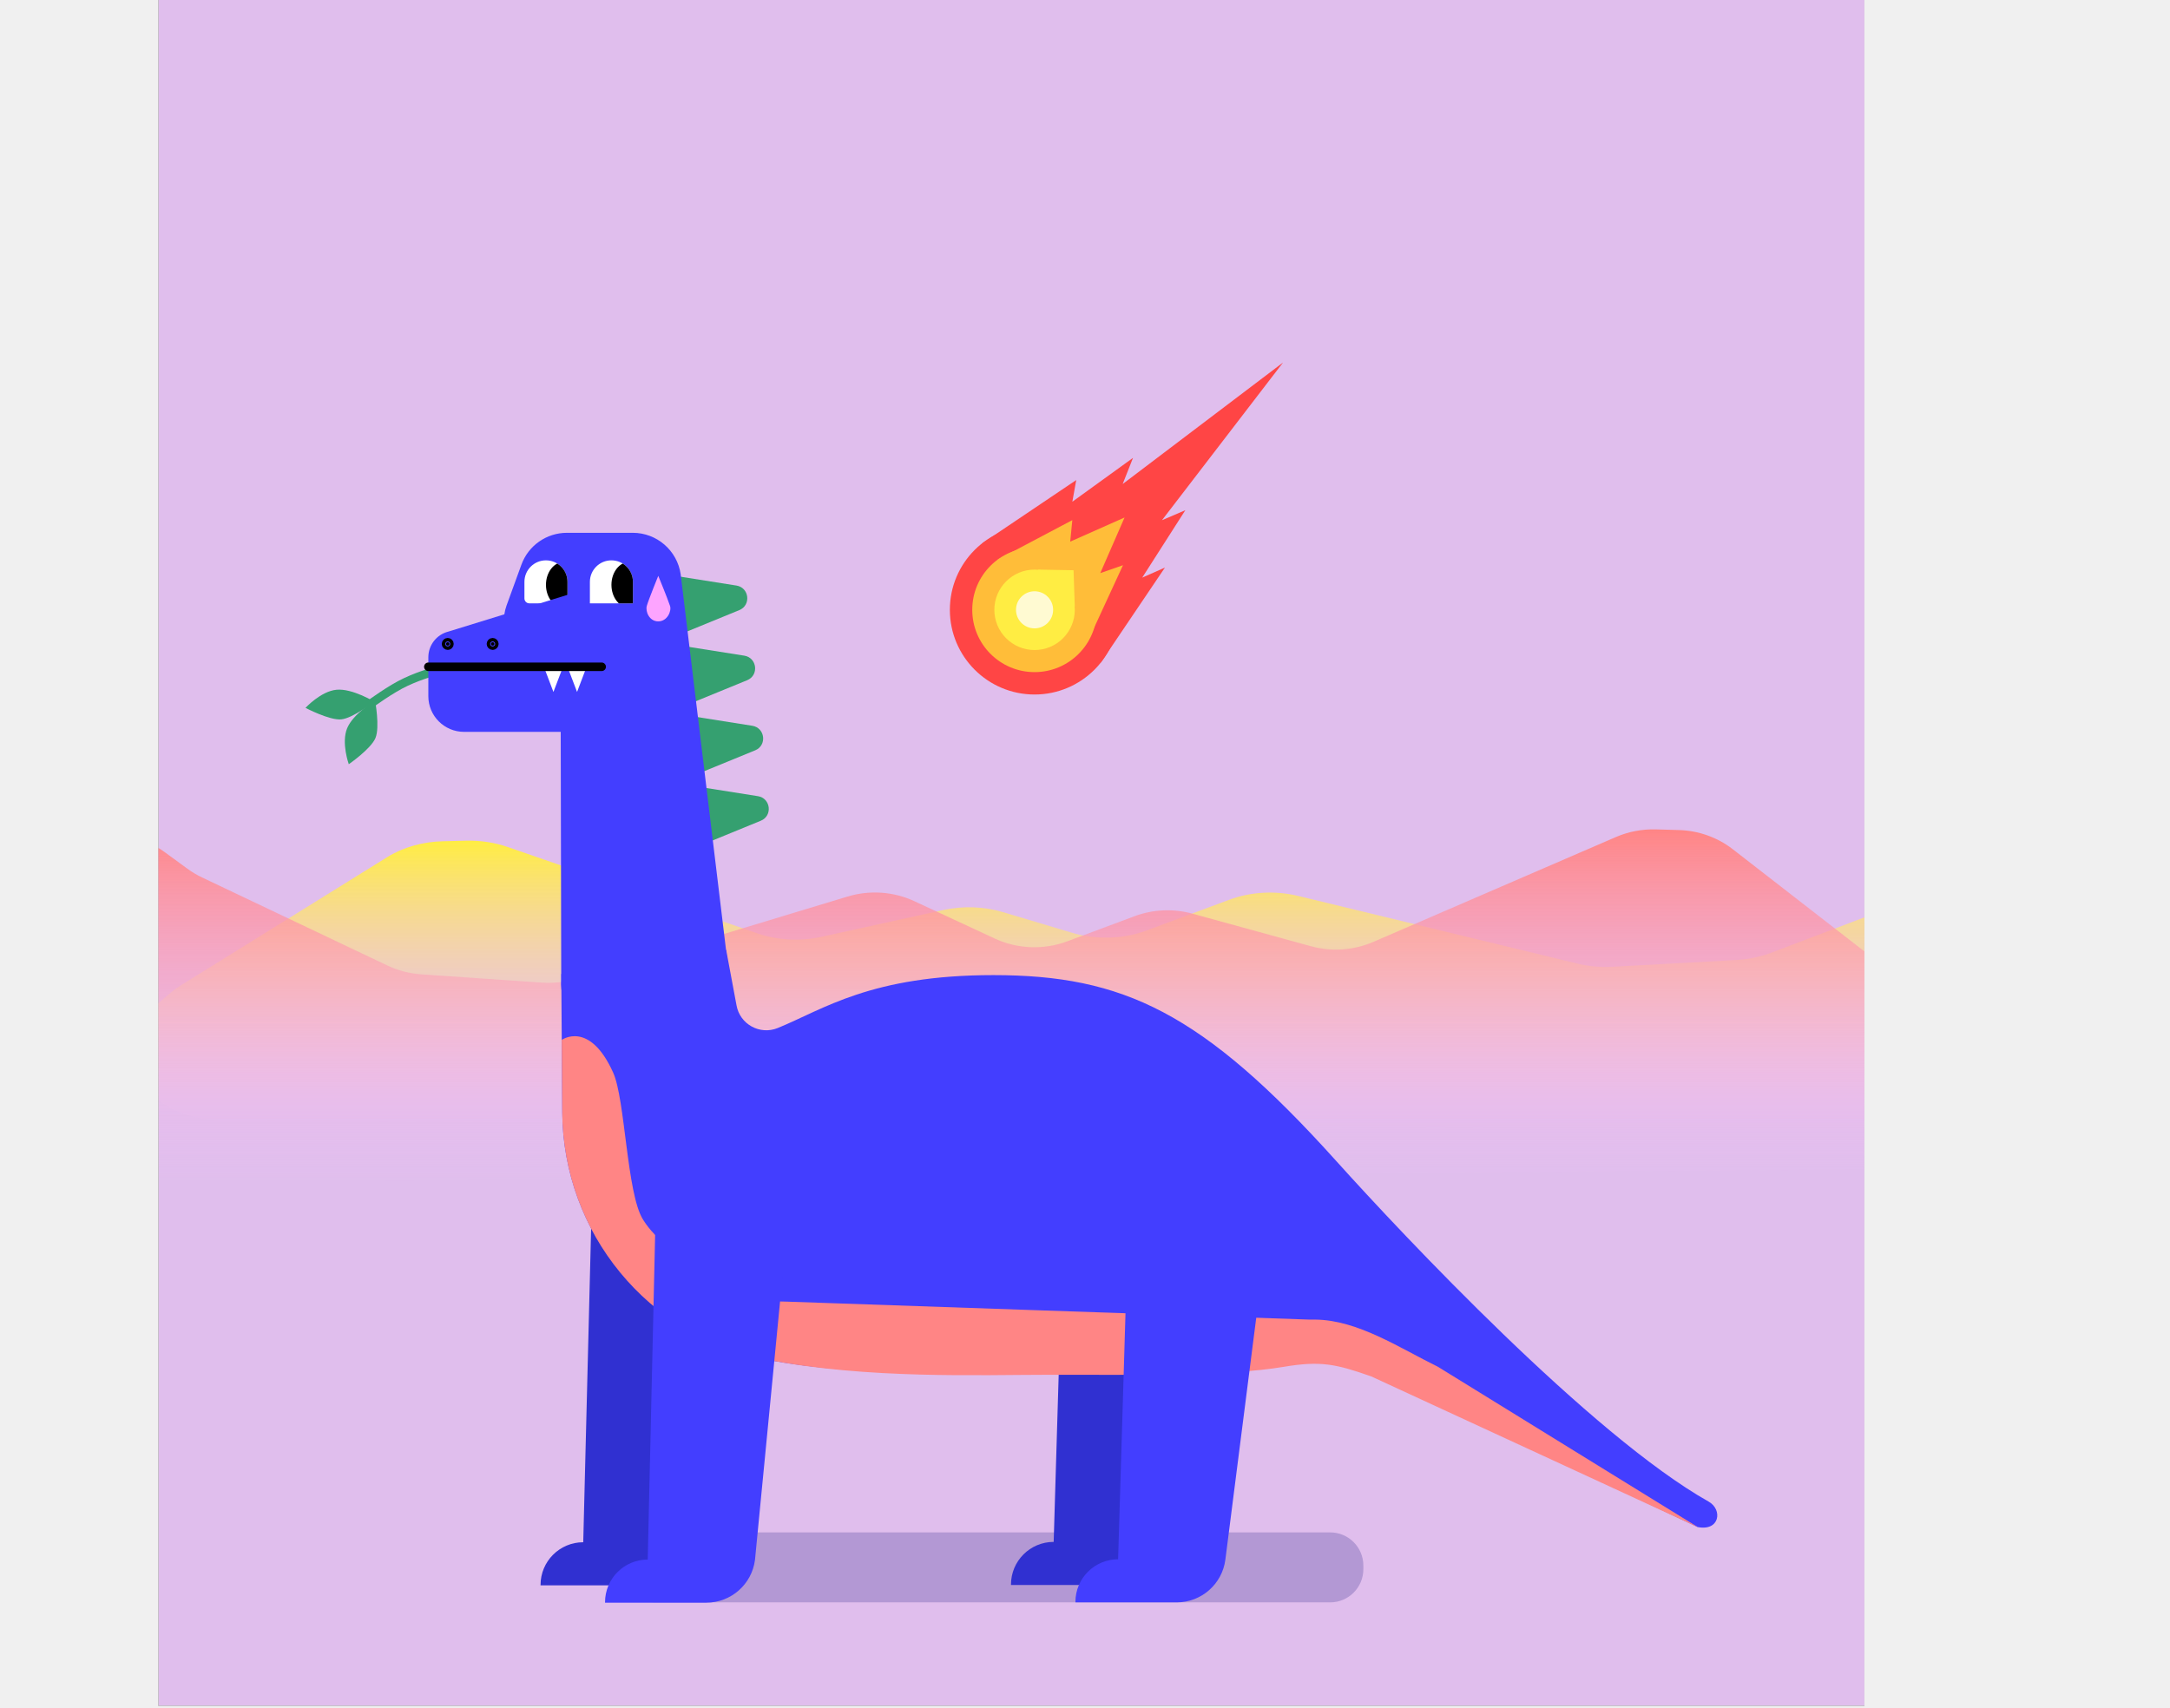
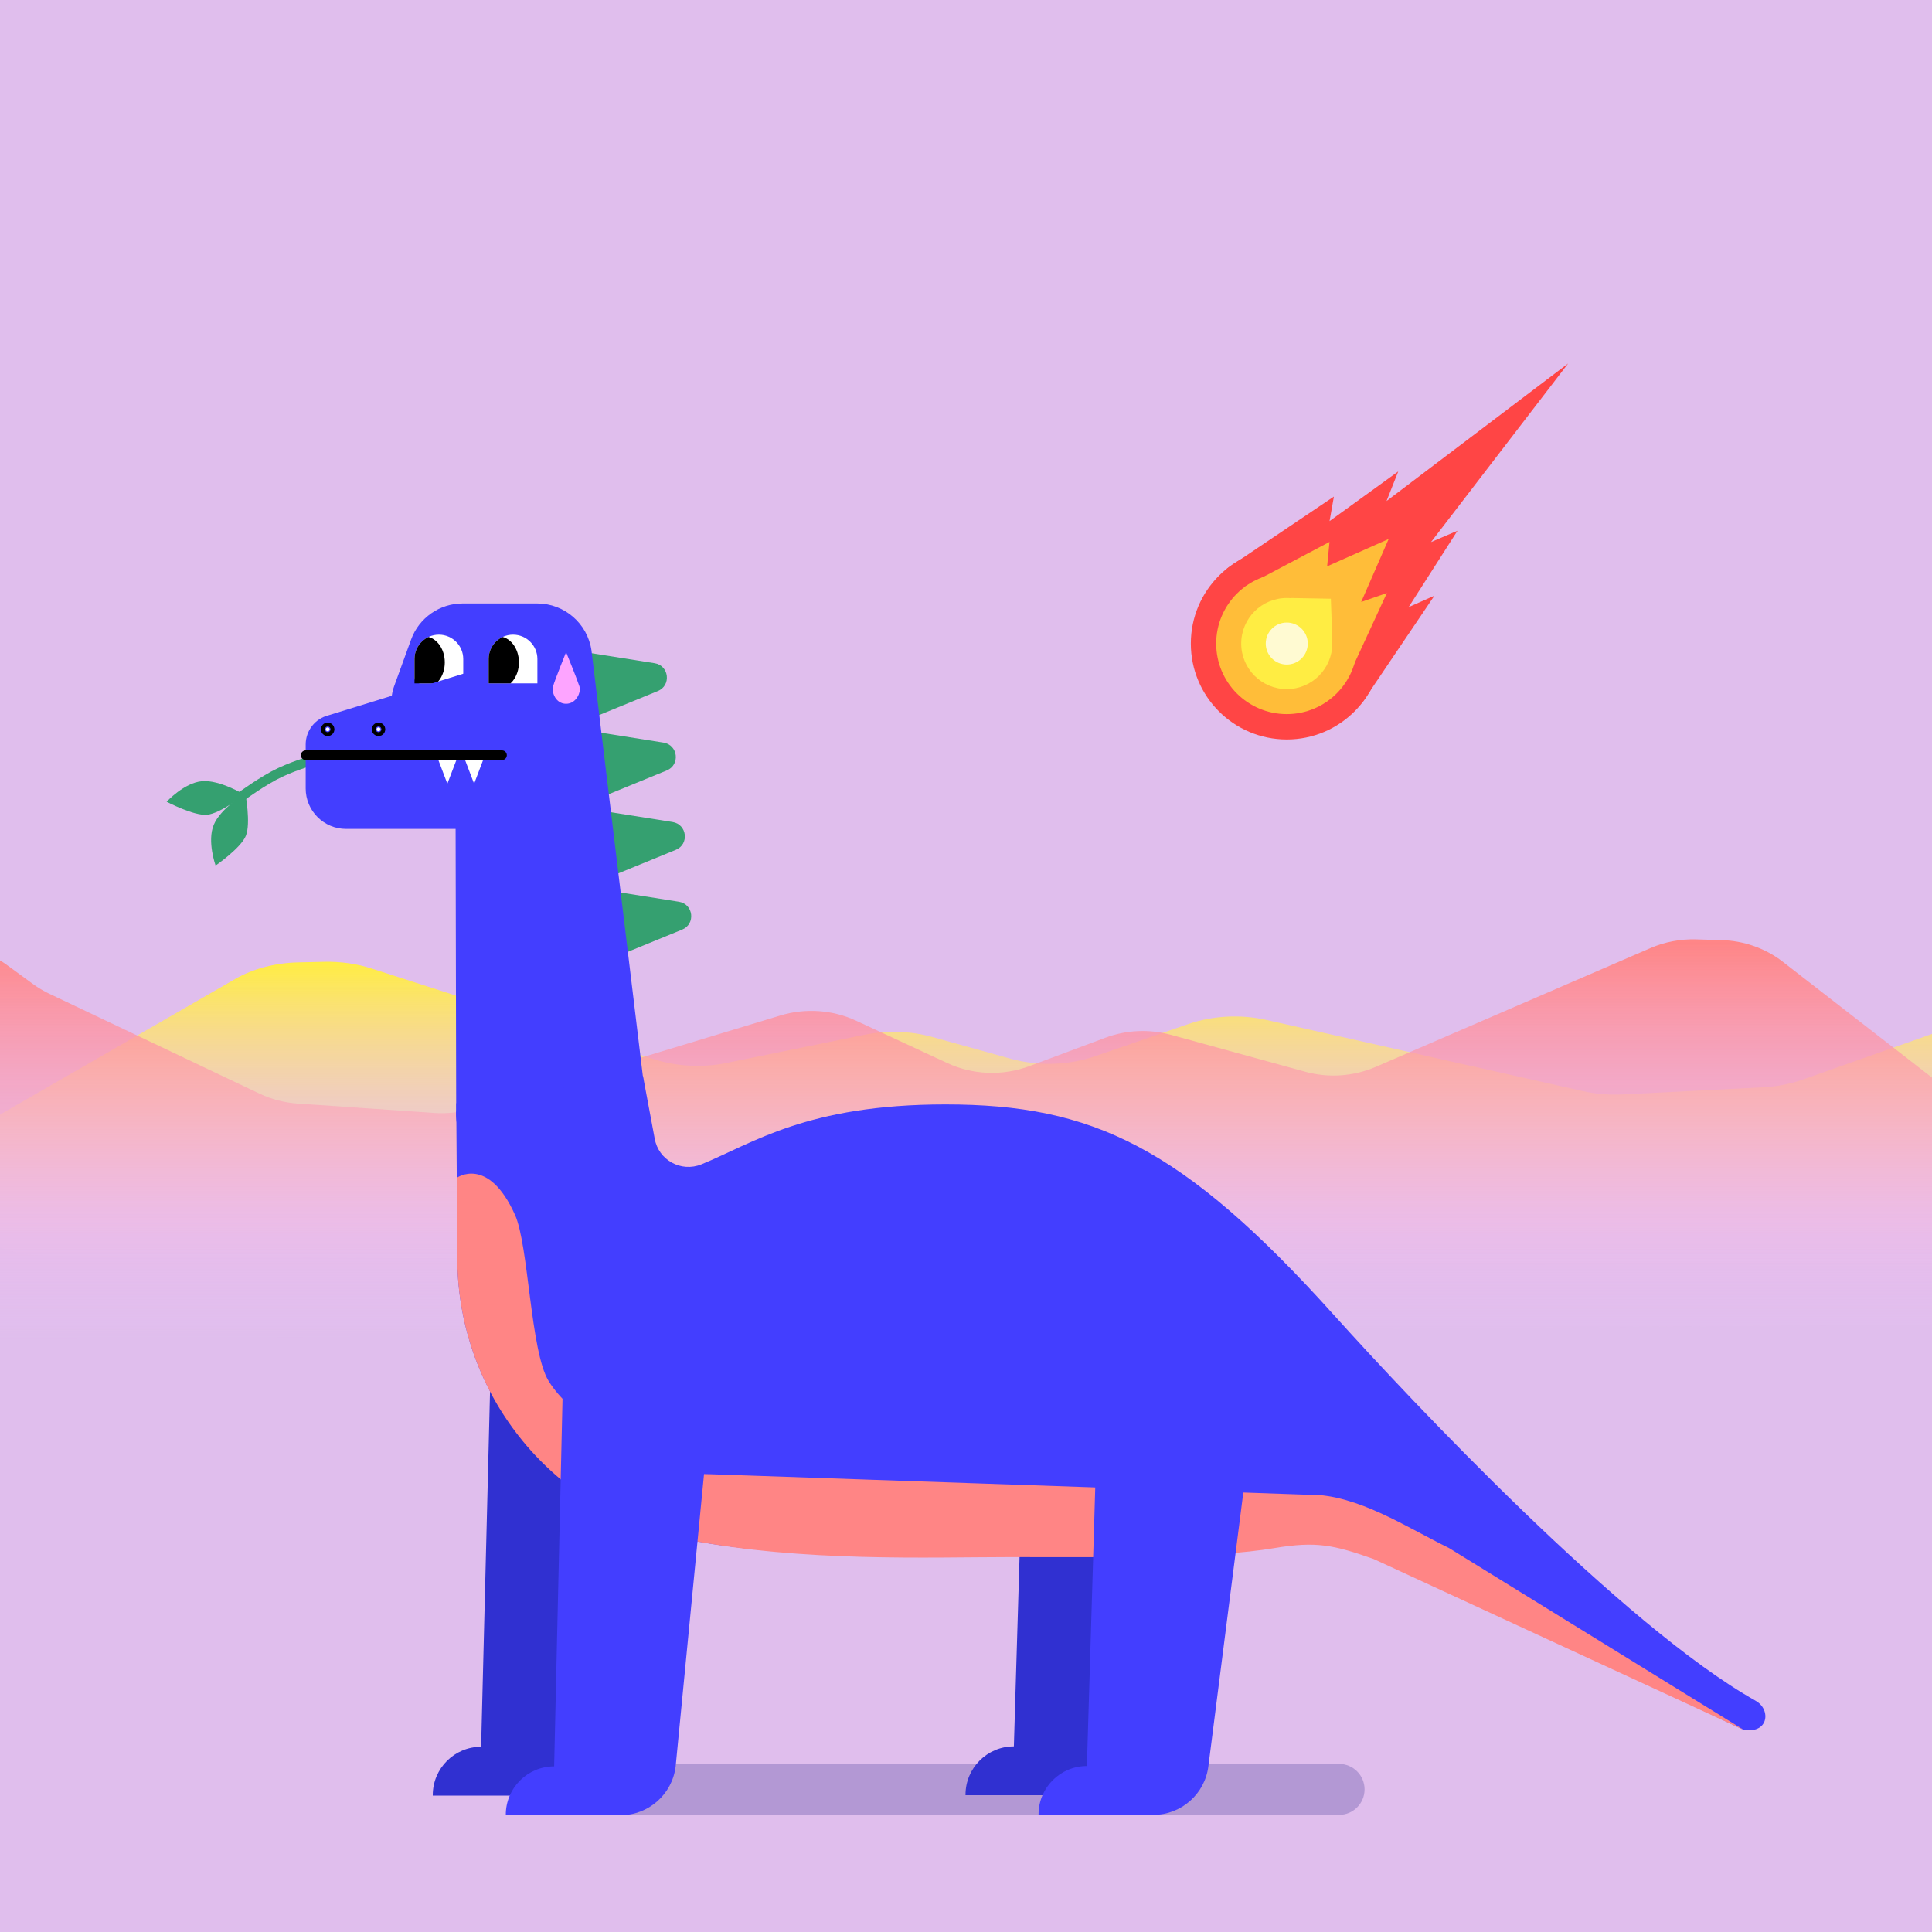
- <svg xmlns="http://www.w3.org/2000/svg" viewBox="0 0 508.79 400.32">
+ <svg xmlns="http://www.w3.org/2000/svg" width="400" height="400" viewBox="0 0 400 400">
  <defs>
    <style>
      .cls-1, .cls-2 {
        fill: none;
      }

      .cls-3 {
        fill: url(#linear-gradient);
      }

      .cls-4 {
        clip-path: url(#clippath);
      }

-       .cls-5 {
+       .cls-5, .cls-6 {
        fill: #fff;
      }

-       .cls-6 {
-         fill: #000;
-       }
-       
      .cls-7 {
        fill: #fffad2;
      }

      .cls-8 {
        fill: #ffed43;
      }

      .cls-9 {
        fill: #ffbd39;
      }

      .cls-10 {
        fill: #ff4545;
      }

      .cls-11 {
        fill: #fda4ff;
      }

      .cls-12 {
        fill: #ff8585;
      }

      .cls-13 {
        fill: #3030d1;
      }

      .cls-14 {
-         fill: #cde8b3;
+         fill: #e0beed;
      }

      .cls-15 {
-         fill: #e0beed;
+         fill: #433eff;
      }

      .cls-16 {
-         fill: #433eff;
-       }
- 
-       .cls-17 {
        fill: #35a070;
-       }
- 
-       .cls-18 {
-         fill: #2b4239;
      }

      .cls-6 {
        stroke: #000;
      }

      .cls-6, .cls-2 {
        stroke-linecap: round;
        stroke-miterlimit: 10;
        stroke-width: 2px;
      }

+       .cls-17 {
+         clip-path: url(#clippath-1);
+       }
+ 
+       .cls-18 {
+         clip-path: url(#clippath-4);
+       }
+ 
      .cls-19 {
-         clip-path: url(#clippath-1);
+         clip-path: url(#clippath-3);
      }

      .cls-20 {
-         clip-path: url(#clippath-4);
+         clip-path: url(#clippath-2);
      }

      .cls-21 {
-         clip-path: url(#clippath-3);
-       }
- 
-       .cls-22 {
-         clip-path: url(#clippath-2);
+         clip-path: url(#clippath-5);
      }

      .cls-2 {
        stroke: #35a070;
      }

-       .cls-23 {
+       .cls-22 {
        fill: #00006f;
        opacity: .2;
      }

-       .cls-24 {
+       .cls-23 {
        fill: url(#linear-gradient-2);
      }
    </style>
    <clipPath id="clippath">
-       <rect class="cls-1" x="37.14" y=".32" width="400" height="400" transform="translate(474.28 400.63) rotate(-180)" />
-     </clipPath>
-     <linearGradient id="linear-gradient" x1="204.45" y1="265.41" x2="204.45" y2="197.13" gradientTransform="translate(474.28) rotate(-180) scale(1 -1)" gradientUnits="userSpaceOnUse">
+       <rect class="cls-1" x="0" width="400" height="400" />
+     </clipPath>
+     <clipPath id="clippath-1">
+       <rect class="cls-1" x="0" y=".32" width="400" height="400" transform="translate(400 400.63) rotate(-180)" />
+     </clipPath>
+     <linearGradient id="linear-gradient" x1="172.31" y1="262.5" x2="172.31" y2="199.13" gradientTransform="translate(400) rotate(-180) scale(1 -1)" gradientUnits="userSpaceOnUse">
      <stop offset="0" stop-color="#fbc5ff" stop-opacity="0" />
      <stop offset="1" stop-color="#ffed43" />
    </linearGradient>
-     <clipPath id="clippath-1">
-       <rect class="cls-1" x="37.14" y=".32" width="400" height="400" />
-     </clipPath>
-     <linearGradient id="linear-gradient-2" x1="232.28" y1="277.41" x2="232.28" y2="194.47" gradientUnits="userSpaceOnUse">
+     <clipPath id="clippath-2">
+       <rect class="cls-1" x="0" y=".32" width="400" height="400" />
+     </clipPath>
+     <linearGradient id="linear-gradient-2" x1="195.14" y1="277.41" x2="195.14" y2="194.47" gradientUnits="userSpaceOnUse">
      <stop offset="0" stop-color="#fbc5ff" stop-opacity="0" />
      <stop offset="1" stop-color="#ff8585" />
    </linearGradient>
-     <clipPath id="clippath-2">
-       <path class="cls-1" d="M171.68,222.75l3.48,20.33c.77,4.48,5.48,7.08,9.69,5.36,10.66-4.35,28.46-15.43,55.34-14.57,30.4,.97,41.7,3.48,73.14,38.41,29.44,32.72,39.28,61.19,86.24,79.85,3.04,1.21,1.7,5.95-1.58,5.95l-76.44-35.3c-8.29-2.93-11.92-3.72-20.59-2.26-12.86,2.17-33.8,1.86-54.91,1.86-16.38,0-42.65,1.06-66.51-3.59-27.65-5.39-47.52-29.76-47.72-57.92l-.23-32.45" />
-     </clipPath>
    <clipPath id="clippath-3">
-       <path class="cls-1" d="M128.01,131.4h0c2.78,0,5.04,2.26,5.04,5.04v4.13c0,.5-.41,.91-.91,.91h-9.18v-5.04c0-2.78,2.26-5.04,5.04-5.04Z" />
+       <path class="cls-1" d="M134.54,222.75l3.48,20.33c.77,4.48,5.48,7.08,9.69,5.36,10.66-4.35,28.46-15.43,55.34-14.57,30.4,.97,41.7,3.48,73.14,38.41,29.44,32.72,39.28,61.19,86.24,79.85,3.04,1.21,1.7,5.95-1.58,5.95l-76.44-35.3c-8.29-2.93-11.92-3.72-20.59-2.26-12.86,2.17-33.8,1.86-54.91,1.86-16.38,0-42.65,1.06-66.51-3.59-27.65-5.39-47.52-29.76-47.72-57.92l-.23-32.45" />
    </clipPath>
    <clipPath id="clippath-4">
-       <path class="cls-1" d="M143.36,131.4h0c2.78,0,5.04,2.26,5.04,5.04v5.04h-10.09v-5.04c0-2.78,2.26-5.04,5.04-5.04Z" />
+       <path class="cls-1" d="M90.87,131.4h0c2.78,0,5.04,2.26,5.04,5.04v4.13c0,.5-.41,.91-.91,.91h-9.18v-5.04c0-2.78,2.26-5.04,5.04-5.04Z" />
+     </clipPath>
+     <clipPath id="clippath-5">
+       <path class="cls-1" d="M106.22,131.4h0c2.78,0,5.04,2.26,5.04,5.04v5.04h-10.09v-5.04c0-2.78,2.26-5.04,5.04-5.04Z" />
    </clipPath>
  </defs>
-   <g id="BG_copy_4" data-name="BG copy 4">
-     <rect class="cls-18" x="37.14" width="400" height="400" />
-   </g>
-   <g id="BG_copy_3" data-name="BG copy 3">
-     <rect class="cls-14" x="37.14" width="400" height="400" />
-   </g>
  <g id="BG_copy_6" data-name="BG copy 6">
-     <rect class="cls-15" x="37.14" width="400" height="400" />
+     <rect class="cls-14" x="0" width="400" height="400" />
+   </g>
+   <g id="Shadow">
+     <rect class="cls-22" x="108.73" y="365.2" width="173.79" height="10.55" rx="5.28" ry="5.28" />
+   </g>
+   <g id="Meteor5">
+     <g class="cls-4">
+       <g>
+         <polyline class="cls-10" points="254.04 117.71 276.17 102.81 275.27 107.89 289.49 97.61 287.07 103.73 324.67 75.25 296.28 112.23 301.76 109.88 291.65 125.69 296.98 123.33 281.94 145.6 254.04 117.71" />
+         <circle class="cls-10" cx="266.41" cy="133.24" r="19.86" />
+         <polyline class="cls-9" points="257.78 121.44 275.26 112.2 274.77 117.25 287.51 111.59 281.82 124.63 287.14 122.78 278.83 140.79 257.78 121.44" />
+         <circle class="cls-9" cx="266.41" cy="133.24" r="14.61" />
+         <circle class="cls-8" cx="266.41" cy="133.24" r="9.43" />
+         <circle class="cls-7" cx="266.41" cy="133.24" r="4.35" />
+         <polygon class="cls-8" points="267.21 123.81 275.54 123.96 275.84 132.44 267.21 123.81" />
+       </g>
+     </g>
  </g>
  <g id="Mountains2">
-     <g class="cls-4">
-       <path class="cls-3" d="M42.48,231.01l48.37-30.05c3.67-2.28,8.26-3.58,13.03-3.69l5.48-.13c3.32-.08,6.63,.43,9.65,1.47l58.54,20.25c4.71,1.63,10.05,1.92,15.02,.83l28.6-6.29c4.6-1.01,9.52-.84,13.97,.49l16.22,4.84c5.66,1.69,12.01,1.5,17.47-.53l19.39-7.21c5.01-1.87,10.8-2.19,16.13-.9l65.56,15.88c2.63,.64,5.4,.89,8.16,.74l29.11-1.6c2.83-.16,5.6-.73,8.13-1.7l44.78-17.02c1.24-.47,2.41-1.03,3.5-1.67l5.42-3.17c13.25-7.76,32.71-1.59,34.54,10.95l5.11,35.06c1.4,9.58-8.66,17.94-21.51,17.86l-434.97-2.69c-18.44-.11-28.11-16.47-15.86-26.81l3.8-3.21c.72-.61,1.51-1.18,2.35-1.7Z" />
+     <g class="cls-17">
+       <path class="cls-3" d="M.34,230.57l48.37-27.89c3.67-2.12,8.26-3.32,13.03-3.43l5.48-.12c3.32-.07,6.63,.4,9.65,1.37l58.54,18.8c4.71,1.51,10.05,1.79,15.02,.77l28.6-5.84c4.6-.94,9.52-.78,13.97,.46l16.22,4.5c5.66,1.57,12.01,1.39,17.47-.5l19.39-6.69c5.01-1.73,10.8-2.03,16.13-.83l65.56,14.74c2.63,.59,5.4,.82,8.16,.68l29.11-1.48c2.83-.14,5.6-.68,8.13-1.57l44.78-15.8c1.24-.44,2.41-.95,3.5-1.55l5.42-2.94c13.25-7.2,32.71-1.48,34.54,10.16l5.11,32.54c1.4,8.89-8.66,16.65-21.51,16.57l-434.97-2.49c-18.44-.11-28.11-15.29-15.86-24.88l3.8-2.98c.72-.57,1.51-1.09,2.35-1.58Z" />
    </g>
  </g>
  <g id="Mountains1">
-     <g class="cls-19">
-       <path class="cls-24" d="M453.27,235.62l-47.02-36.5c-3.57-2.77-8.03-4.35-12.66-4.48l-5.33-.15c-3.23-.09-6.44,.52-9.38,1.79l-56.9,24.6c-4.58,1.98-9.77,2.34-14.6,1.01l-27.8-7.64c-4.47-1.23-9.25-1.02-13.58,.6l-15.77,5.89c-5.5,2.05-11.67,1.82-16.98-.65l-18.85-8.76c-4.87-2.27-10.5-2.66-15.68-1.09l-63.72,19.29c-2.56,.77-5.25,1.08-7.93,.89l-28.3-1.94c-2.75-.19-5.44-.89-7.91-2.06l-43.52-20.68c-1.2-.57-2.34-1.25-3.4-2.03l-5.27-3.85c-12.88-9.42-31.79-1.93-33.57,13.3L.13,255.72c-1.36,11.64,8.42,21.79,20.91,21.69l422.8-3.26c17.92-.14,27.33-20.01,15.41-32.57l-3.7-3.9c-.7-.74-1.47-1.43-2.28-2.07Z" />
-     </g>
-   </g>
-   <g id="Meteor">
-     <g>
-       <polyline class="cls-10" points="230.21 127.47 252.34 112.57 251.43 117.65 265.65 107.37 263.23 113.5 300.83 85.01 272.44 121.99 277.92 119.64 267.81 135.45 273.14 133.09 258.1 155.37 230.21 127.47" />
-       <circle class="cls-10" cx="242.57" cy="143" r="19.86" />
-       <polyline class="cls-9" points="233.94 131.21 251.42 121.97 250.93 127.01 263.67 121.35 257.98 134.39 263.3 132.54 254.99 150.55 233.94 131.21" />
-       <circle class="cls-9" cx="242.57" cy="143" r="14.61" />
-       <circle class="cls-8" cx="242.57" cy="143" r="9.43" />
-       <circle class="cls-7" cx="242.57" cy="143" r="4.35" />
-       <polygon class="cls-8" points="243.37 133.57 251.71 133.72 252 142.2 243.37 133.57" />
+     <g class="cls-20">
+       <path class="cls-23" d="M416.13,235.62l-47.02-36.5c-3.57-2.77-8.03-4.35-12.66-4.48l-5.33-.15c-3.23-.09-6.44,.52-9.38,1.79l-56.9,24.6c-4.58,1.98-9.77,2.34-14.6,1.01l-27.8-7.64c-4.47-1.23-9.25-1.02-13.58,.6l-15.77,5.89c-5.5,2.05-11.67,1.82-16.98-.65l-18.85-8.76c-4.87-2.27-10.5-2.66-15.68-1.09l-63.72,19.29c-2.56,.77-5.25,1.08-7.93,.89l-28.3-1.94c-2.75-.19-5.44-.89-7.91-2.06l-43.52-20.68c-1.2-.57-2.34-1.25-3.4-2.03l-5.27-3.85c-12.88-9.42-31.79-1.93-33.57,13.3l-4.97,42.59c-1.36,11.64,8.42,21.79,20.91,21.69l422.8-3.26c17.92-.14,27.33-20.01,15.41-32.57l-3.7-3.9c-.7-.74-1.47-1.43-2.28-2.07Z" />
    </g>
  </g>
  <g id="Leaf">
    <g>
-       <path class="cls-2" d="M86.93,165.02s4.71-3.47,8.2-5.09c3.89-1.81,6.99-2.52,6.99-2.52" />
-       <path class="cls-17" d="M71.63,165.99s3.6-3.91,7.29-4.25,8.81,2.79,8.81,2.79c0,0-4.98,3.91-7.74,4.16-2.76,.25-8.36-2.7-8.36-2.7Z" />
-       <path class="cls-17" d="M81.78,179.21s-1.8-5-.39-8.43c1.41-3.43,6.55-6.52,6.55-6.52,0,0,1.16,6.22,.1,8.79s-6.27,6.16-6.27,6.16Z" />
-     </g>
-   </g>
-   <g id="Mane">
-     <path class="cls-17" d="M158.27,135.03l14.4,2.28c3.01,.48,3.49,4.61,.67,5.76l-13.26,5.43-1.81-13.48Z" />
-     <path class="cls-17" d="M160.11,151.47l14.4,2.28c3.01,.48,3.49,4.61,.67,5.76l-13.26,5.43-1.81-13.48Z" />
-     <path class="cls-17" d="M161.99,167.91l14.4,2.28c3.01,.48,3.49,4.61,.67,5.76l-13.26,5.43-1.81-13.48Z" />
-     <path class="cls-17" d="M163.31,184.42l14.4,2.28c3.01,.48,3.49,4.61,.67,5.76l-13.26,5.43-1.81-13.48Z" />
+       <path class="cls-2" d="M49.79,165.02s4.71-3.47,8.2-5.09c3.89-1.81,6.99-2.52,6.99-2.52" />
+       <path class="cls-16" d="M34.5,165.99s3.6-3.91,7.29-4.25,8.81,2.79,8.81,2.79c0,0-4.98,3.91-7.74,4.16-2.76,.25-8.36-2.7-8.36-2.7Z" />
+       <path class="cls-16" d="M44.64,179.21s-1.8-5-.39-8.43c1.41-3.43,6.55-6.52,6.55-6.52,0,0,1.16,6.22,.1,8.79s-6.27,6.16-6.27,6.16Z" />
+     </g>
  </g>
  <g id="Neck">
-     <path class="cls-16" d="M171.63,234.35l-12.03-99.67c-.81-5.59-5.6-9.74-11.24-9.74h-15.43c-4.78,0-9.05,2.99-10.68,7.48l-3.48,9.57c-1.01,2.79-.78,5.88,.63,8.49,.05,.09,.11,.17,.18,.24l10.48,10.48c.07,.07,.14,.16,.18,.25,.96,1.78,1.39,3.79,1.22,5.81l.13,62.44c-.5,6.05,3.96,10.97,10.02,10.97l21.18-.93c6.32,0,9.73,.86,8.83-5.4Z" />
-   </g>
-   <g id="Shadow">
-     <rect class="cls-23" x="145.87" y="359.34" width="173.79" height="16.41" rx="7.78" ry="7.78" />
-   </g>
-   <g id="Back_legs" data-name="Back legs">
-     <path class="cls-13" d="M138.86,277.55l-2.11,84.1h0c-5.53,0-10.01,4.48-10.01,10.01v.1h23.75c5.79,0,10.68-4.3,11.41-10.05l8.99-84.17h-32.03Z" />
-     <path class="cls-13" d="M249.16,291.18l-2.11,70.39h0c-5.53,0-10.01,4.48-10.01,10.01v.1h23.75c5.79,0,10.68-4.3,11.41-10.05l8.99-70.45h-32.03Z" />
+     <g id="Mane">
+       <path class="cls-16" d="M121.13,135.03l14.4,2.28c3.01,.48,3.49,4.61,.67,5.76l-13.26,5.43-1.81-13.48Z" />
+       <path class="cls-16" d="M122.98,151.47l14.4,2.28c3.01,.48,3.49,4.61,.67,5.76l-13.26,5.43-1.81-13.48Z" />
+       <path class="cls-16" d="M124.85,167.91l14.4,2.28c3.01,.48,3.49,4.61,.67,5.76l-13.26,5.43-1.81-13.48Z" />
+       <path class="cls-16" d="M126.17,184.42l14.4,2.28c3.01,.48,3.49,4.61,.67,5.76l-13.26,5.43-1.81-13.48Z" />
+     </g>
+     <path class="cls-15" d="M134.49,234.35l-12.03-99.67c-.81-5.59-5.6-9.74-11.24-9.74h-15.43c-4.78,0-9.05,2.99-10.68,7.48l-3.48,9.57c-1.01,2.79-.78,5.88,.63,8.49,.05,.09,.11,.17,.18,.24l10.48,10.48c.07,.07,.14,.16,.18,.25,.96,1.78,1.39,3.79,1.22,5.81l.13,62.44c-.5,6.05,3.96,10.97,10.02,10.97l21.18-.93c6.32,0,9.73,.86,8.83-5.4Z" />
  </g>
  <g id="Body">
-     <path class="cls-16" d="M170.26,222.75l2.42,12.95c.77,4.48,5.48,7.08,9.69,5.36,10.66-4.35,21.79-12.4,50.53-12.4,30.41,0,48.99,8.68,80.43,43.62,15.8,17.56,59.81,64.36,87.3,79.85,3.3,1.86,2.62,7.01-2.63,5.95l-84.33-39.96s-33.6,3.2-67.61,3.2c-16.38,0-42.65,2.11-66.51-2.54-27.65-5.39-47.52-29.76-47.72-57.92l-.23-32.45" />
-   </g>
-   <g id="Belly">
-     <g class="cls-22">
-       <path class="cls-12" d="M131.7,243.86s6.5-4.69,12.06,7.65c2.85,6.32,3.18,28.28,6.97,34.42,4.62,7.48,14.77,12.08,18.91,14.89,4.29,2.92,9.39,4.4,14.57,4.4l122.78,4.22c.47,0,.93,0,1.4,0,9.97,.09,19.79,6.67,28.75,11.06l60.87,37.56-6.44,12.12-170.73-32.96-92.61-7.31-7.96-61.35,11.45-24.71Z" />
-     </g>
-   </g>
-   <g id="Legs">
-     <path class="cls-16" d="M153.98,273.17l-2.11,92.54h0c-5.53,0-10.01,4.48-10.01,10.01v.1h23.75c5.79,0,10.68-4.3,11.41-10.05l8.99-92.61h-32.03Z" />
-     <path class="cls-16" d="M264.27,295.25l-2.11,70.39h0c-5.53,0-10.01,4.48-10.01,10.01v.1h23.75c5.79,0,10.68-4.3,11.41-10.05l8.99-70.45h-32.03Z" />
-   </g>
-   <g id="Eyes">
+     <g id="Back_legs" data-name="Back legs">
+       <path class="cls-13" d="M101.72,277.55l-2.11,84.1h0c-5.53,0-10.01,4.48-10.01,10.01v.1h23.75c5.79,0,10.68-4.3,11.41-10.05l8.99-84.17h-32.03Z" />
+       <path class="cls-13" d="M212.02,291.18l-2.11,70.39h0c-5.53,0-10.01,4.48-10.01,10.01v.1h23.75c5.79,0,10.68-4.3,11.41-10.05l8.99-70.45h-32.03Z" />
+     </g>
+     <g id="Body-2" data-name="Body">
+       <path class="cls-15" d="M133.12,222.75l2.42,12.95c.77,4.48,5.48,7.08,9.69,5.36,10.66-4.35,21.79-12.4,50.53-12.4,30.41,0,48.99,8.68,80.43,43.62,15.8,17.56,59.81,64.36,87.3,79.85,3.3,1.86,2.62,7.01-2.63,5.95l-84.33-39.96s-33.6,3.2-67.61,3.2c-16.38,0-42.65,2.11-66.51-2.54-27.65-5.39-47.52-29.76-47.72-57.92l-.23-32.45" />
+     </g>
+     <g id="Belly">
+       <g class="cls-19">
+         <path class="cls-12" d="M94.56,243.86s6.5-4.69,12.06,7.65c2.85,6.32,3.18,28.28,6.97,34.42,4.62,7.48,14.77,12.08,18.91,14.89,4.29,2.92,9.39,4.4,14.57,4.4l122.78,4.22c.47,0,.93,0,1.4,0,9.97,.09,19.79,6.67,28.75,11.06l60.87,37.56-6.44,12.12-170.73-32.96-92.61-7.31-7.96-61.35,11.45-24.71Z" />
+       </g>
+     </g>
+     <g id="Legs">
+       <path class="cls-15" d="M116.84,273.17l-2.11,92.54h0c-5.53,0-10.01,4.48-10.01,10.01v.1h23.75c5.79,0,10.68-4.3,11.41-10.05l8.99-92.61h-32.03Z" />
+       <path class="cls-15" d="M227.14,295.25l-2.11,70.39h0c-5.53,0-10.01,4.48-10.01,10.01v.1h23.75c5.79,0,10.68-4.3,11.41-10.05l8.99-70.45h-32.03Z" />
+     </g>
+   </g>
+   <g id="Eyes_left">
    <g>
-       <path class="cls-5" d="M128.01,131.4h0c2.78,0,5.04,2.26,5.04,5.04v4.13c0,.5-.41,.91-.91,.91h-8.03c-.64,0-1.15-.52-1.15-1.15v-3.89c0-2.78,2.26-5.04,5.04-5.04Z" />
+       <path class="cls-5" d="M90.87,131.4h0c2.78,0,5.04,2.26,5.04,5.04v4.13c0,.5-.41,.91-.91,.91h-8.03c-.64,0-1.15-.52-1.15-1.15v-3.89c0-2.78,2.26-5.04,5.04-5.04Z" />
+       <g class="cls-18">
+         <ellipse cx="87.85" cy="137.14" rx="4.24" ry="5.38" />
+       </g>
+     </g>
+     <g>
+       <path class="cls-5" d="M106.22,131.4h0c2.78,0,5.04,2.26,5.04,5.04v5.04h-10.09v-5.04c0-2.78,2.26-5.04,5.04-5.04Z" />
      <g class="cls-21">
-         <ellipse cx="132.25" cy="137.14" rx="4.24" ry="5.38" />
-       </g>
-     </g>
-     <g>
-       <path class="cls-5" d="M143.36,131.4h0c2.78,0,5.04,2.26,5.04,5.04v5.04h-10.09v-5.04c0-2.78,2.26-5.04,5.04-5.04Z" />
-       <g class="cls-20">
-         <ellipse cx="147.6" cy="137.14" rx="4.24" ry="5.38" />
+         <ellipse cx="103.2" cy="137.14" rx="4.24" ry="5.38" />
      </g>
    </g>
  </g>
  <g id="Nose">
-     <path class="cls-16" d="M138.3,171.62h-29.5c-4.62,0-8.37-3.75-8.37-8.37v-9.12c0-2.85,1.94-5.34,4.71-6.03l32.45-10.01,.71,33.53Z" />
-   </g>
-   <g id="Teeth">
-     <polyline class="cls-5" points="127.52 156.36 129.76 162.26 132.01 156.36 127.52 156.36" />
-     <polyline class="cls-5" points="133.05 156.36 135.3 162.26 137.54 156.36 133.05 156.36" />
+     <path class="cls-15" d="M101.16,171.62h-29.5c-4.62,0-8.37-3.75-8.37-8.37v-9.12c0-2.85,1.94-5.34,4.71-6.03l32.45-10.01,.71,33.53Z" />
  </g>
  <g id="Mouth">
-     <line class="cls-6" x1="100.43" y1="156.36" x2="141.07" y2="156.36" />
+     <g id="Teeth">
+       <polyline class="cls-5" points="90.38 156.36 92.62 162.26 94.87 156.36 90.38 156.36" />
+       <polyline class="cls-5" points="95.91 156.36 98.16 162.26 100.4 156.36 95.91 156.36" />
+     </g>
+     <line class="cls-6" x1="63.29" y1="156.36" x2="103.93" y2="156.36" />
  </g>
  <g id="Nostrils">
-     <circle class="cls-6" cx="104.98" cy="151" r=".4" />
-     <circle class="cls-6" cx="115.51" cy="151" r=".4" />
+     <circle class="cls-6" cx="67.84" cy="151" r=".4" />
+     <circle class="cls-6" cx="78.37" cy="151" r=".4" />
  </g>
  <g id="Sweat">
-     <path class="cls-11" d="M154.34,135.03s-2.31,5.68-2.69,7.06c-.35,1.3,.57,3.62,2.69,3.62s3.16-2.42,2.76-3.62c-.69-2.05-2.76-7.06-2.76-7.06Z" />
+     <path class="cls-11" d="M117.2,135.03s-2.31,5.68-2.69,7.06c-.35,1.3,.57,3.62,2.69,3.62s3.16-2.42,2.76-3.62c-.69-2.05-2.76-7.06-2.76-7.06Z" />
  </g>
</svg>
